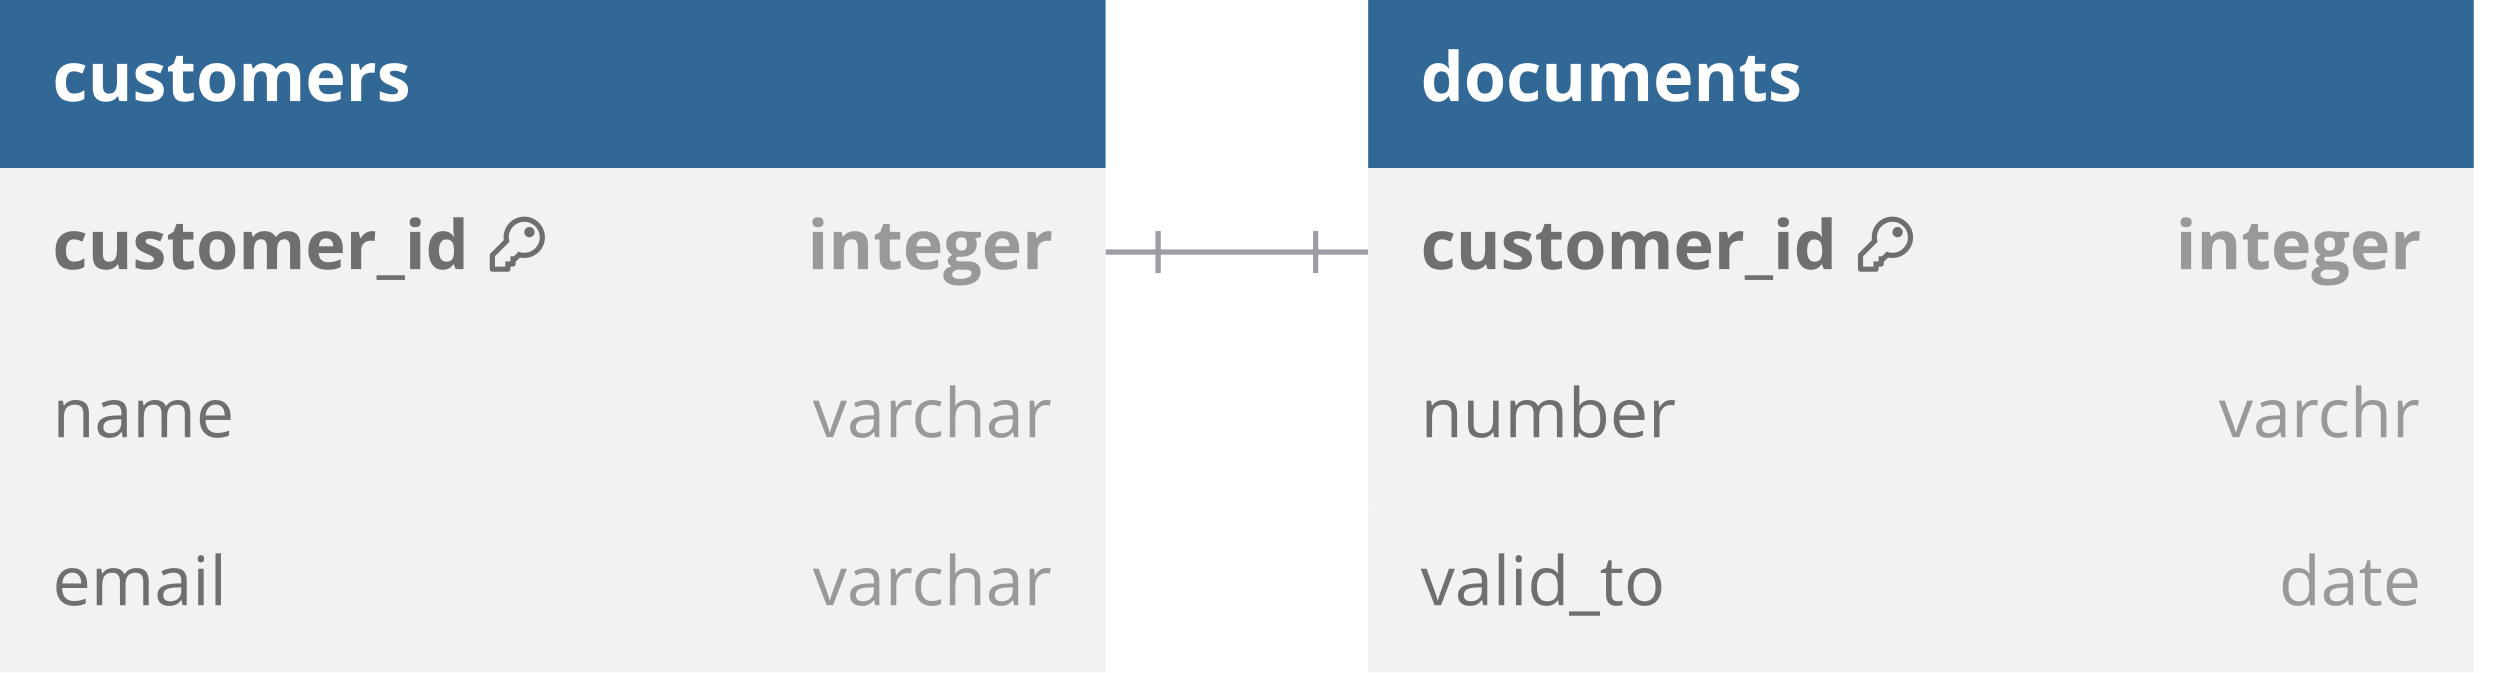
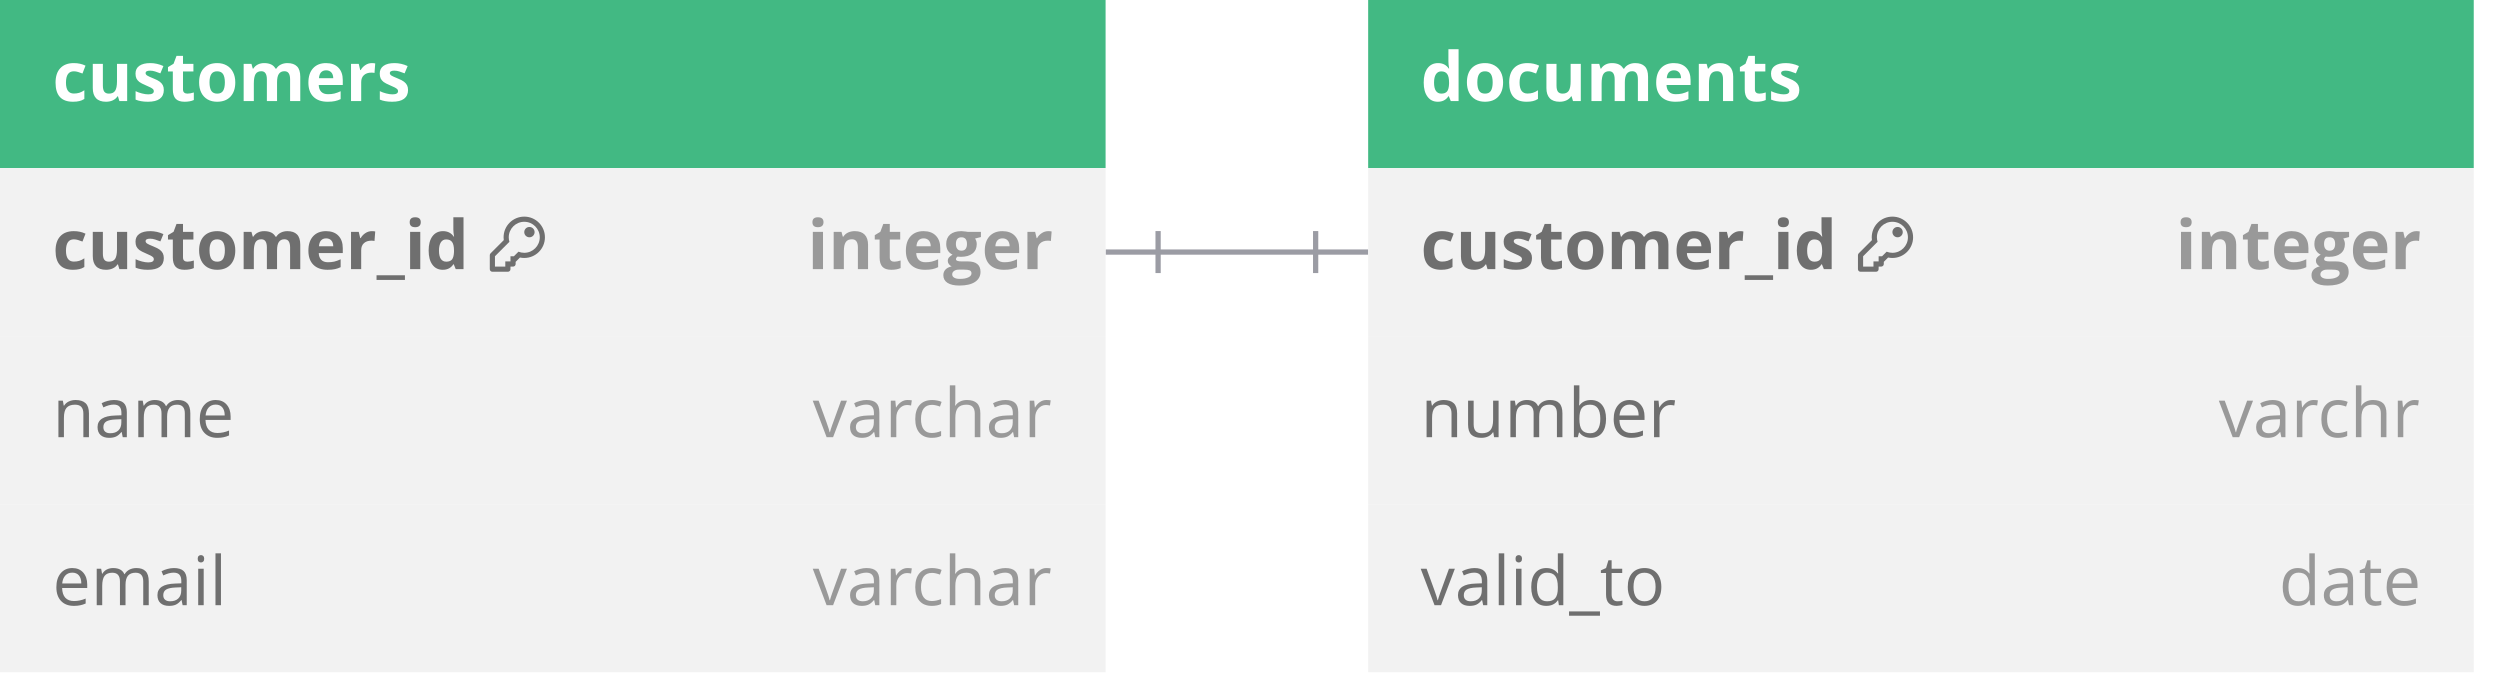
<svg xmlns="http://www.w3.org/2000/svg" version="1.1" width="476.065" height="128">
  <style>
  @font-face {
    font-family: 'Open Sans';
    font-weight: normal;
  }
  @font-face {
    font-family: 'Open Sans';
    font-weight: bold;
  }
  </style>
  <svg x="188.533" y="0" width="95" height="74">
    <path d="M22,48L42,48L52,48L72,48L72,48L52,48L42,48L22,48ZM32,44L32,52M62,44L62,52" fill="none" stroke="#9B9CA4" stroke-width="1" />
    <text x="25" y="45" style="font-family: &quot;Open Sans&quot;, sans-serif; font-size: 14px; font-weight: normal; fill: transparent;">1</text>
    <text x="60.995" y="45" style="font-family: &quot;Open Sans&quot;, sans-serif; font-size: 14px; font-weight: normal; fill: transparent;">1</text>
  </svg>
  <svg x="0" y="0">
-     <rect x="0" y="0" width="210.533" height="32" fill="#316896" />
+     <rect x="0" y="0" width="210.533" height="32" fill="#42b983" />
    <text x="10" y="19.25" style="font-family: &quot;Open Sans&quot;, sans-serif; font-size: 13px; font-weight: bold; fill: rgb(255, 255, 255);">customers</text>
  </svg>
  <svg x="0" y="32">
    <rect x="0" y="0" width="210.533" height="32" fill="#F2F2F2" />
    <text x="10" y="19.25" style="font-family: &quot;Open Sans&quot;, sans-serif; font-size: 13px; font-weight: bold; fill: rgb(111, 111, 111);">customer_id</text>
    <path transform="translate(93.26953,9.25)" fill="#6F6F6F" d="M 6.562 0.984 C 8.194 0.984 9.516 2.307 9.516 3.938 C 9.516 5.569 8.194 6.891 6.562 6.891 C 6.173 6.891 5.802 6.815 5.462 6.679 L 4.594 7.547 H 3.938 V 8.531 H 2.953 V 9.516 H 0.984 V 7.547 L 3.736 4.795 C 3.652 4.517 3.609 4.228 3.609 3.938 C 3.609 2.307 4.931 0.984 6.562 0.984 Z M 6.562 0 C 4.388 0 2.625 1.763 2.625 3.938 C 2.625 4.119 2.637 4.299 2.662 4.477 L 0.144 6.995 C 0.052 7.087 0 7.213 0 7.343 L 0 10.008 C 0 10.28 0.22 10.5 0.492 10.5 H 3.445 C 3.717 10.5 3.938 10.28 3.938 10.008 V 9.516 H 4.43 C 4.702 9.516 4.922 9.295 4.922 9.023 V 8.613 L 5.743 7.79 C 6.011 7.846 6.285 7.875 6.562 7.875 C 8.737 7.875 10.5 6.112 10.5 3.938 C 10.5 1.763 8.737 0 6.562 0 Z M 6.562 2.953 C 6.562 3.497 7.003 3.938 7.547 3.938 C 8.091 3.938 8.531 3.497 8.531 2.953 C 8.531 2.409 8.091 1.969 7.547 1.969 C 7.003 1.969 6.562 2.409 6.562 2.953 Z" />
    <text x="153.77" y="19.25" style="font-family: &quot;Open Sans&quot;, sans-serif; font-size: 13px; font-weight: bold; fill: rgb(153, 153, 153);">integer</text>
  </svg>
  <svg x="0" y="64">
    <rect x="0" y="0" width="210.533" height="32" fill="#F2F2F2" />
    <text x="10" y="19.25" style="font-family: &quot;Open Sans&quot;, sans-serif; font-size: 13px; fill: rgb(111, 111, 111);">name</text>
    <text x="154.766" y="19.25" style="font-family: &quot;Open Sans&quot;, sans-serif; font-size: 13px; fill: rgb(153, 153, 153);">varchar</text>
  </svg>
  <svg x="0" y="96">
    <rect x="0" y="0" width="210.533" height="32" fill="#F2F2F2" />
    <text x="10" y="19.25" style="font-family: &quot;Open Sans&quot;, sans-serif; font-size: 13px; fill: rgb(111, 111, 111);">email</text>
    <text x="154.766" y="19.25" style="font-family: &quot;Open Sans&quot;, sans-serif; font-size: 13px; fill: rgb(153, 153, 153);">varchar</text>
  </svg>
  <svg x="260.533" y="0">
-     <rect x="0" y="0" width="210.533" height="32" fill="#316896" />
+     <rect x="0" y="0" width="210.533" height="32" fill="#42b983" />
    <text x="10" y="19.25" style="font-family: &quot;Open Sans&quot;, sans-serif; font-size: 13px; font-weight: bold; fill: rgb(255, 255, 255);">documents</text>
  </svg>
  <svg x="260.533" y="32">
    <rect x="0" y="0" width="210.533" height="32" fill="#F2F2F2" />
    <text x="10" y="19.25" style="font-family: &quot;Open Sans&quot;, sans-serif; font-size: 13px; font-weight: bold; fill: rgb(111, 111, 111);">customer_id</text>
    <path transform="translate(93.26953,9.25)" fill="#6F6F6F" d="M 6.562 0.984 C 8.194 0.984 9.516 2.307 9.516 3.938 C 9.516 5.569 8.194 6.891 6.562 6.891 C 6.173 6.891 5.802 6.815 5.462 6.679 L 4.594 7.547 H 3.938 V 8.531 H 2.953 V 9.516 H 0.984 V 7.547 L 3.736 4.795 C 3.652 4.517 3.609 4.228 3.609 3.938 C 3.609 2.307 4.931 0.984 6.562 0.984 Z M 6.562 0 C 4.388 0 2.625 1.763 2.625 3.938 C 2.625 4.119 2.637 4.299 2.662 4.477 L 0.144 6.995 C 0.052 7.087 0 7.213 0 7.343 L 0 10.008 C 0 10.28 0.22 10.5 0.492 10.5 H 3.445 C 3.717 10.5 3.938 10.28 3.938 10.008 V 9.516 H 4.43 C 4.702 9.516 4.922 9.295 4.922 9.023 V 8.613 L 5.743 7.79 C 6.011 7.846 6.285 7.875 6.562 7.875 C 8.737 7.875 10.5 6.112 10.5 3.938 C 10.5 1.763 8.737 0 6.562 0 Z M 6.562 2.953 C 6.562 3.497 7.003 3.938 7.547 3.938 C 8.091 3.938 8.531 3.497 8.531 2.953 C 8.531 2.409 8.091 1.969 7.547 1.969 C 7.003 1.969 6.562 2.409 6.562 2.953 Z" />
    <text x="153.77" y="19.25" style="font-family: &quot;Open Sans&quot;, sans-serif; font-size: 13px; font-weight: bold; fill: rgb(153, 153, 153);">integer</text>
  </svg>
  <svg x="260.533" y="64">
    <rect x="0" y="0" width="210.533" height="32" fill="#F2F2F2" />
    <text x="10" y="19.25" style="font-family: &quot;Open Sans&quot;, sans-serif; font-size: 13px; fill: rgb(111, 111, 111);">number</text>
    <text x="161.99" y="19.25" style="font-family: &quot;Open Sans&quot;, sans-serif; font-size: 13px; fill: rgb(153, 153, 153);">varchr</text>
  </svg>
  <svg x="260.533" y="96">
    <rect x="0" y="0" width="210.533" height="32" fill="#F2F2F2" />
    <text x="10" y="19.25" style="font-family: &quot;Open Sans&quot;, sans-serif; font-size: 13px; fill: rgb(111, 111, 111);">valid_to</text>
    <text x="173.422" y="19.25" style="font-family: &quot;Open Sans&quot;, sans-serif; font-size: 13px; fill: rgb(153, 153, 153);">date</text>
  </svg>
</svg>
